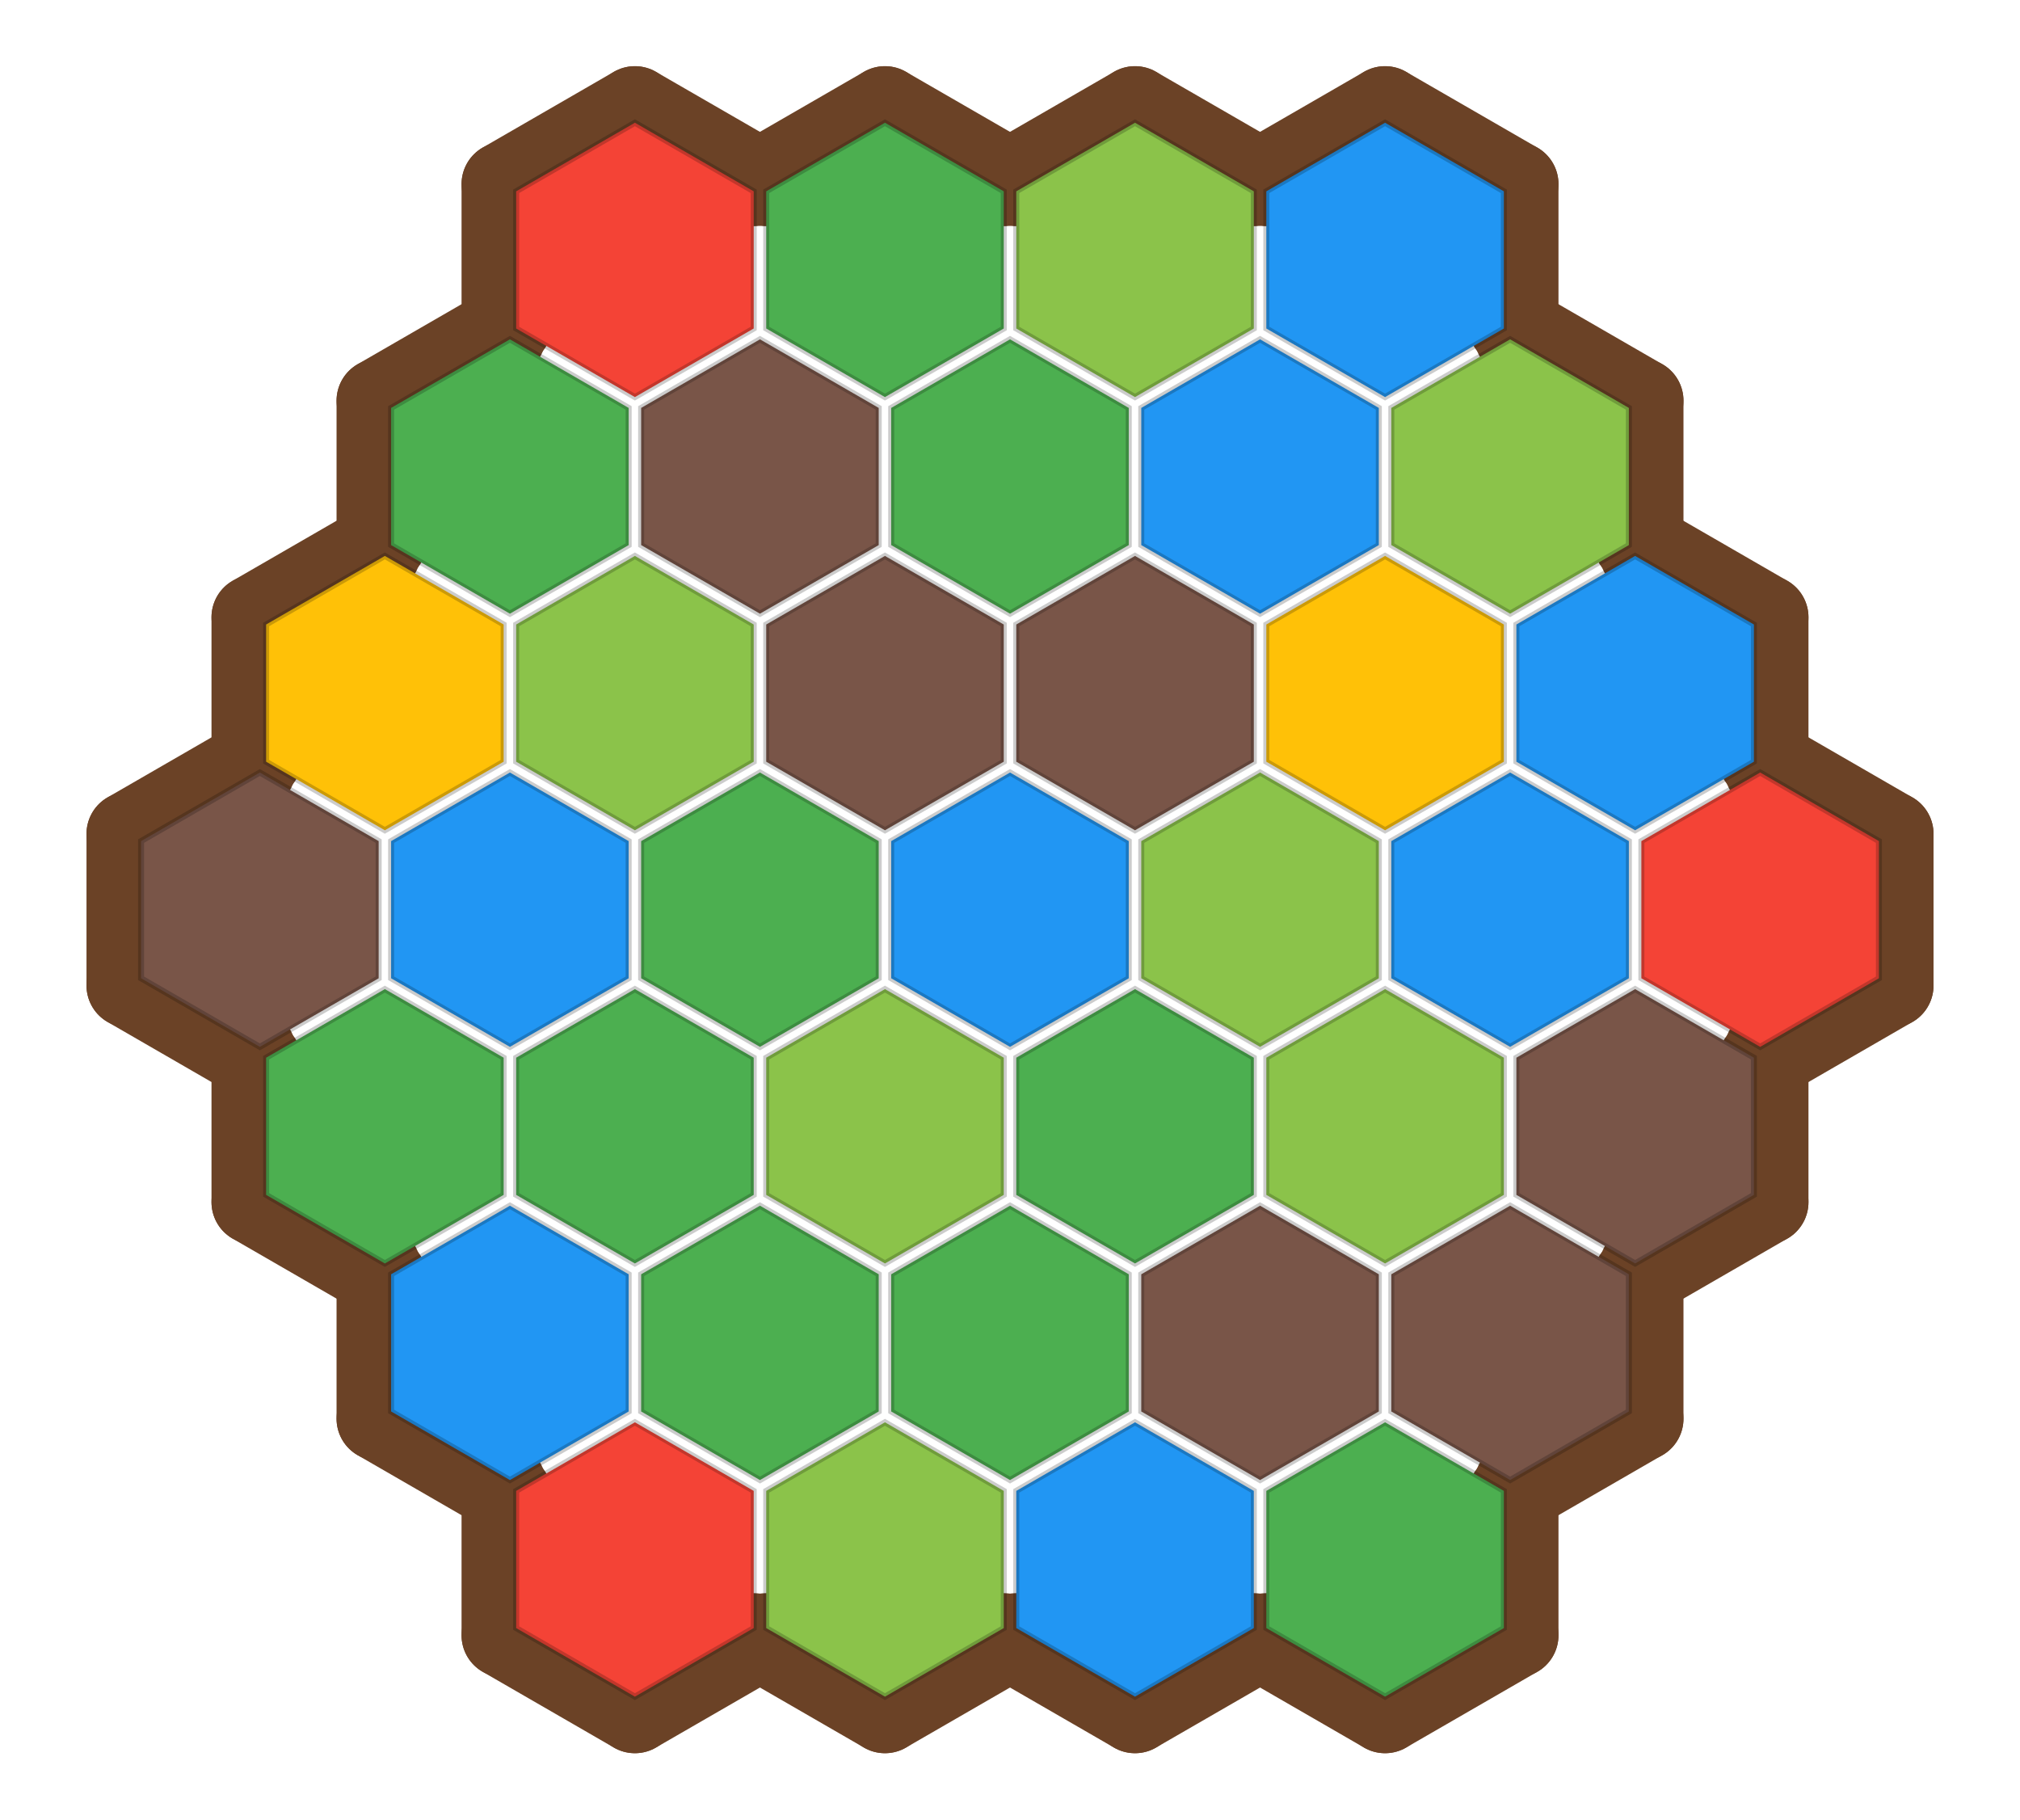
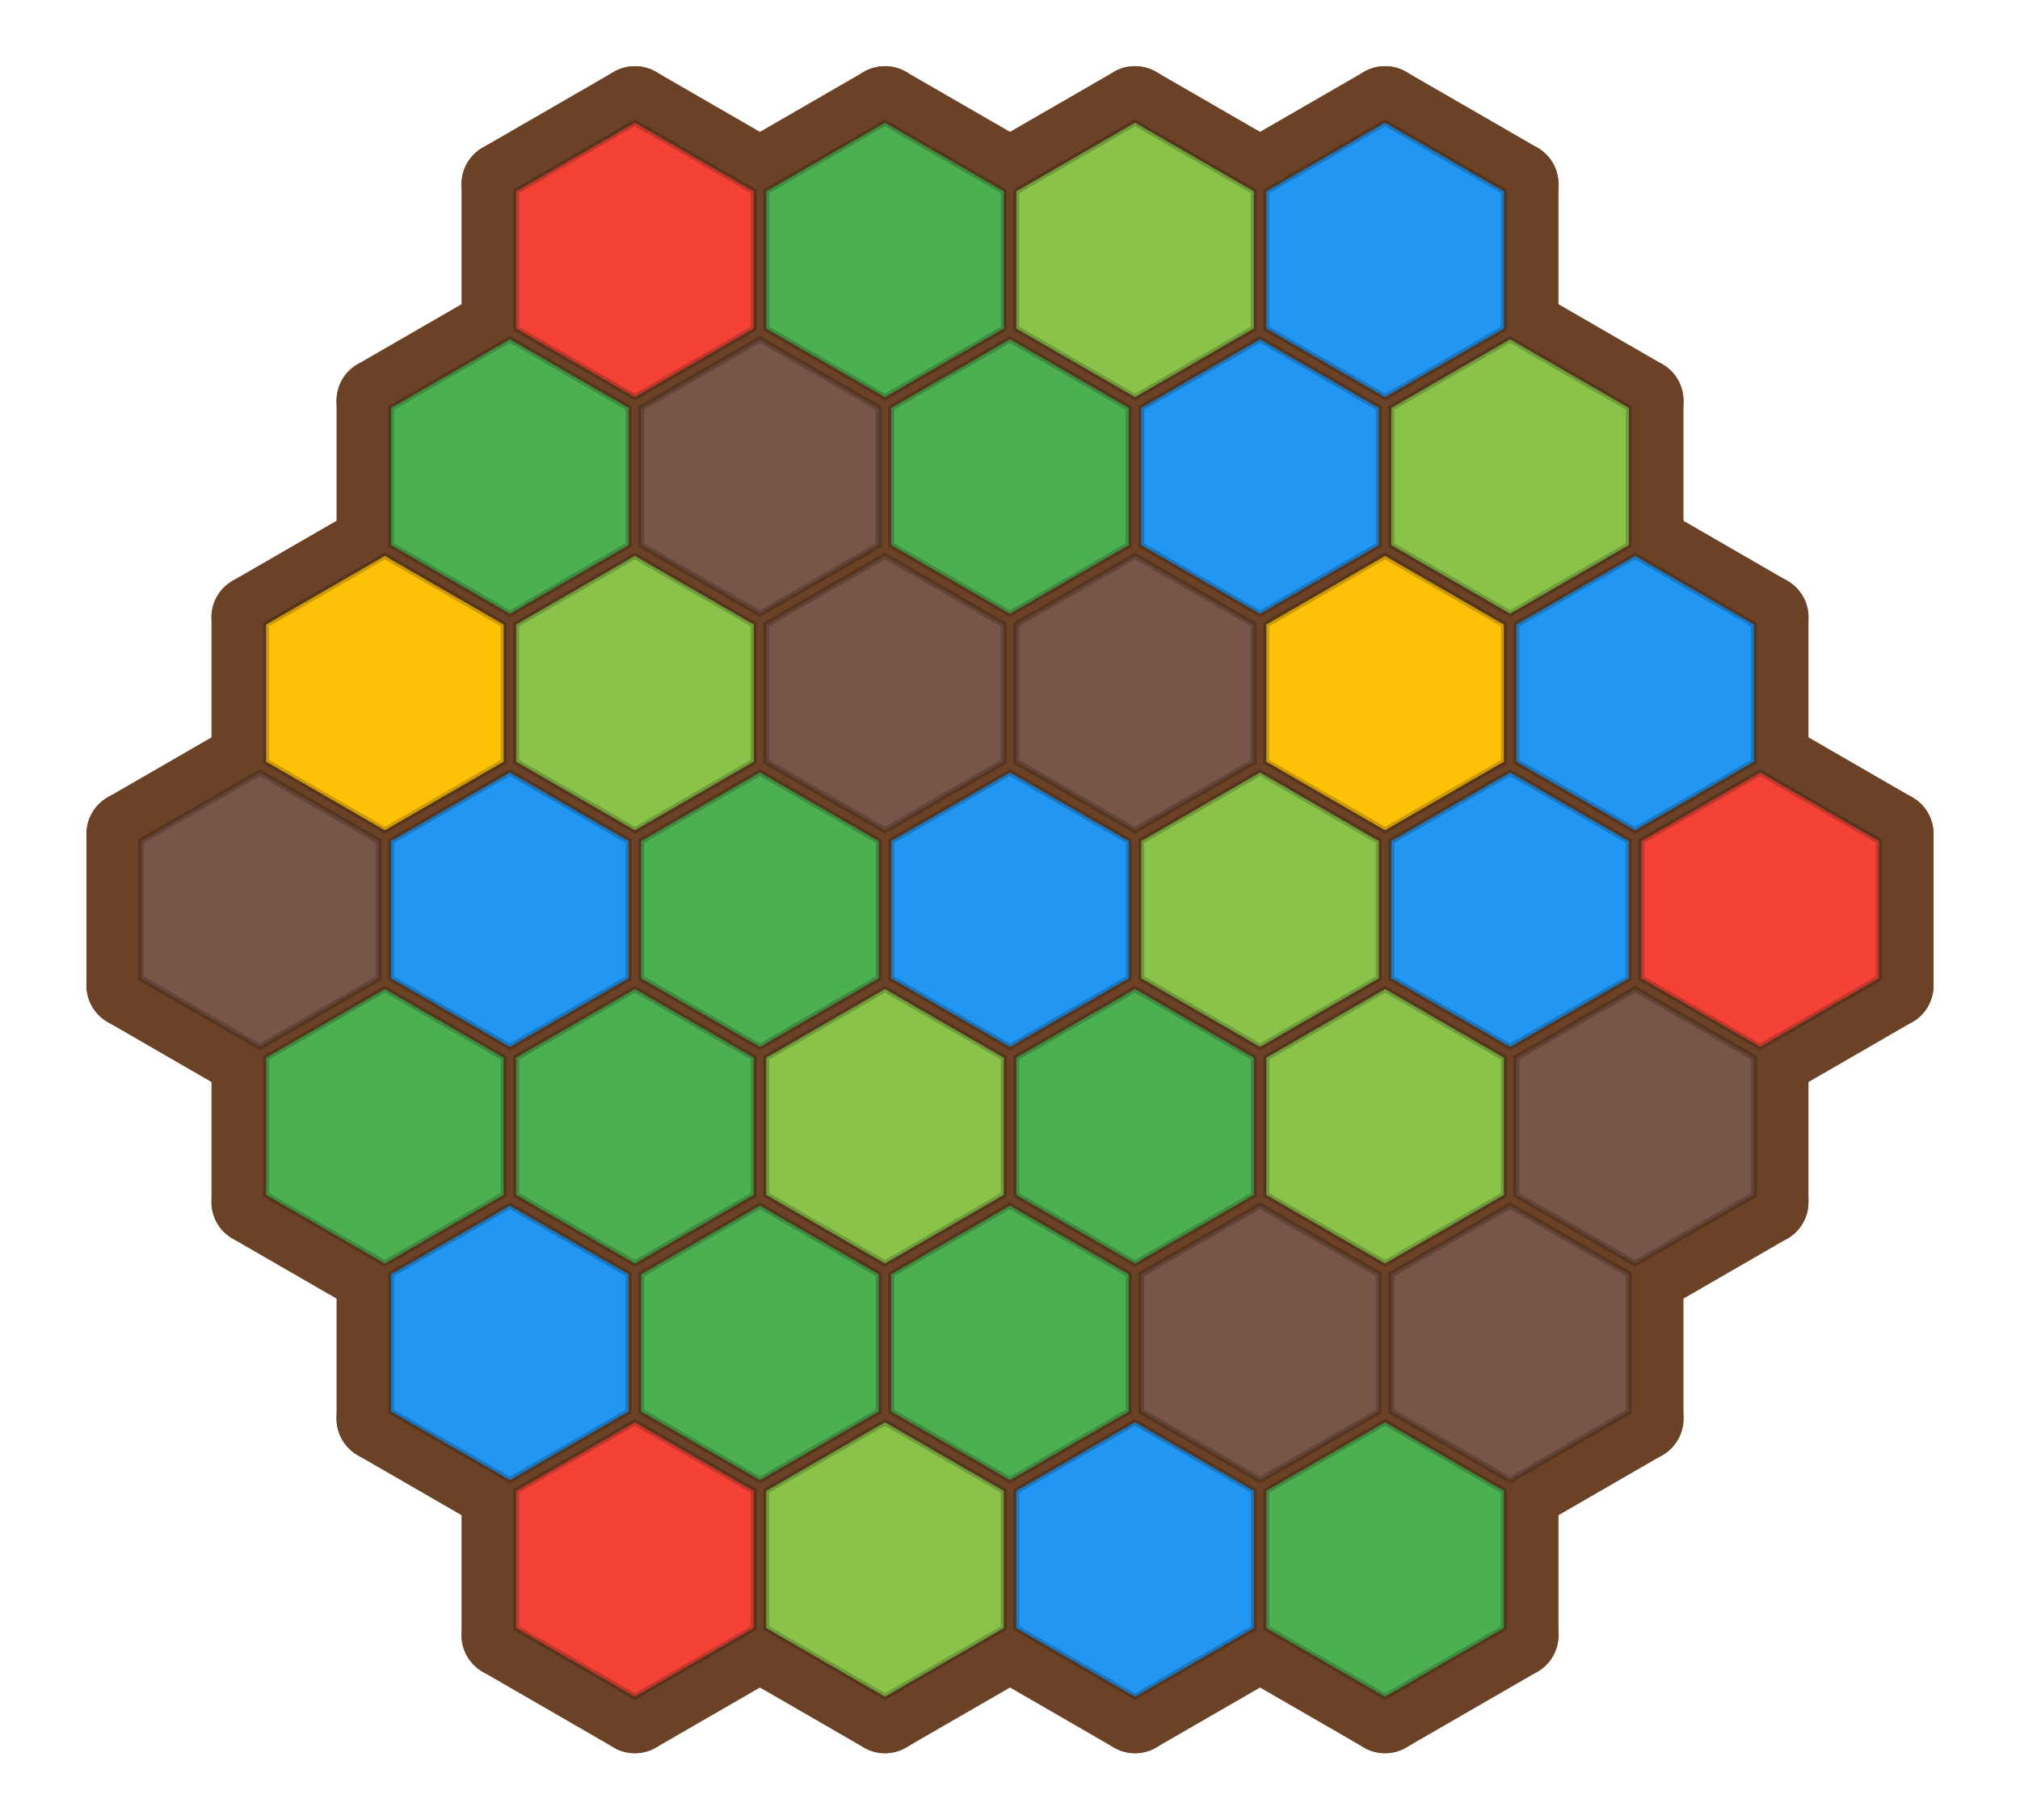
<svg xmlns="http://www.w3.org/2000/svg" viewBox="0 0 335.815 302.4" width="335.815" height="302.4">
+   <g fill="#6b4226">
+     <polygon points="190.36,138.24 190.36,164.16 167.91,177.12 145.46,164.16 145.46,138.24 167.91,125.28" />
+     <polygon points="211.14,174.24 211.14,200.16 188.69,213.12 166.24,200.16 166.24,174.24 188.69,161.28" />
+     <polygon points="231.92,138.24 231.92,164.16 209.48,177.12 187.03,164.16 187.03,138.24 209.48,125.28" />
+     <polygon points="211.14,102.24 211.14,128.16 188.69,141.12 166.24,128.16 166.24,102.24 188.69,89.28" />
+     <polygon points="169.57,102.24 169.57,128.16 147.12,141.12 124.68,128.16 124.68,102.24 147.12,89.28" />
+     <polygon points="148.79,138.24 148.79,164.16 126.34,177.12 103.89,164.16 103.89,138.24 126.34,125.28" />
+     <polygon points="169.57,174.24 169.57,200.16 147.12,213.12 124.68,200.16 124.68,174.24 147.12,161.28" />
+     <polygon points="190.36,210.24 190.36,236.16 167.91,249.12 145.46,236.16 145.46,210.24 167.91,197.28" />
+     <polygon points="231.92,210.24 231.92,236.16 209.48,249.12 187.03,236.16 187.03,210.24 209.48,197.28" />
+     <polygon points="252.71,174.24 252.71,200.16 230.26,213.12 207.81,200.16 207.81,174.24 230.26,161.28" />
+     <polygon points="273.49,138.24 273.49,164.16 251.05,177.12 228.60,164.16 228.60,138.24 251.05,125.28" />
+     <polygon points="252.71,102.24 252.71,128.16 230.26,141.12 207.81,128.16 207.81,102.24 230.26,89.28" />
+     <polygon points="231.92,66.24 231.92,92.16 209.48,105.12 187.03,92.16 187.03,66.24 209.48,53.28" />
+     <polygon points="190.36,66.24 190.36,92.16 167.91,105.12 145.46,92.16 145.46,66.24 167.91,53.28" />
+     <polygon points="148.79,66.24 148.79,92.16 126.34,105.12 103.89,92.16 103.89,66.24 126.34,53.28" />
+     <polygon points="128.00,102.24 128.00,128.16 105.55,141.12 83.11,128.16 83.11,102.24 105.55,89.28" />
+     <polygon points="107.22,138.24 107.22,164.16 84.77,177.12 62.32,164.16 62.32,138.24 84.77,125.28" />
+     <polygon points="128.00,174.24 128.00,200.16 105.55,213.12 83.11,200.16 83.11,174.24 105.55,161.28" />
+     <polygon points="148.79,210.24 148.79,236.16 126.34,249.12 103.89,236.16 103.89,210.24 126.34,197.28" />
+     <polygon points="211.14,246.24 211.14,272.16 188.69,285.12 166.24,272.16 166.24,246.24 188.69,233.28" />
+     <polygon points="252.71,246.24 252.71,272.16 230.26,285.12 207.81,272.16 207.81,246.24 230.26,233.28" />
+     <polygon points="273.49,210.24 273.49,236.16 251.05,249.12 228.60,236.16 228.60,210.24 251.05,197.28" />
+     <polygon points="294.28,174.24 294.28,200.16 271.83,213.12 249.38,200.16 249.38,174.24 271.83,161.28" />
+     <polygon points="315.06,138.24 315.06,164.16 292.62,177.12 270.17,164.16 270.17,138.24 292.62,125.28" />
+     <polygon points="294.28,102.24 294.28,128.16 271.83,141.12 249.38,128.16 249.38,102.24 271.83,89.28" />
+     <polygon points="273.49,66.24 273.49,92.16 251.05,105.12 228.60,92.16 228.60,66.24 251.05,53.28" />
+     <polygon points="252.71,30.24 252.71,56.16 230.26,69.12 207.81,56.16 207.81,30.24 230.26,17.28" />
+     <polygon points="211.14,30.24 211.14,56.16 188.69,69.12 166.24,56.16 166.24,30.24 188.69,17.28" />
+     <polygon points="169.57,30.24 169.57,56.16 147.12,69.12 124.68,56.16 124.68,30.24 147.12,17.28" />
+     <polygon points="128.00,30.24 128.00,56.16 105.55,69.12 83.11,56.16 83.11,30.24 105.55,17.28" />
+     <polygon points="107.22,66.24 107.22,92.16 84.77,105.12 62.32,92.16 62.32,66.24 84.77,53.28" />
+     <polygon points="86.43,102.24 86.43,128.16 63.98,141.12 41.54,128.16 41.54,102.24 63.98,89.28" />
+     <polygon points="65.65,138.24 65.65,164.16 43.20,177.12 20.75,164.16 20.75,138.24 43.20,125.28" />
+     <polygon points="86.43,174.24 86.43,200.16 63.98,213.12 41.54,200.16 41.54,174.24 63.98,161.28" />
+     <polygon points="107.22,210.24 107.22,236.16 84.77,249.12 62.32,236.16 62.32,210.24 84.77,197.28" />
+     <polygon points="128.00,246.24 128.00,272.16 105.55,285.12 83.11,272.16 83.11,246.24 105.55,233.28" />
+     <polygon points="169.57,246.24 169.57,272.16 147.12,285.12 124.68,272.16 124.68,246.24 147.12,233.28" />
+   </g>
  <g fill="none" stroke="#6b4226" stroke-width="14" stroke-linecap="round" stroke-linejoin="round">
    <line x1="210.52" y1="271.80" x2="188.69" y2="284.40" />
    <line x1="188.69" y1="284.40" x2="166.87" y2="271.80" />
    <line x1="252.09" y1="246.60" x2="252.09" y2="271.80" />
    <line x1="252.09" y1="271.80" x2="230.26" y2="284.40" />
    <line x1="230.26" y1="284.40" x2="208.44" y2="271.80" />
    <line x1="272.87" y1="210.60" x2="272.87" y2="235.80" />
    <line x1="272.87" y1="235.80" x2="251.05" y2="248.40" />
    <line x1="293.65" y1="174.60" x2="293.65" y2="199.80" />
    <line x1="293.65" y1="199.80" x2="271.83" y2="212.40" />
    <line x1="314.44" y1="138.60" x2="314.44" y2="163.80" />
    <line x1="314.44" y1="163.80" x2="292.62" y2="176.40" />
    <line x1="292.62" y1="126.00" x2="314.44" y2="138.60" />
    <line x1="293.65" y1="102.60" x2="293.65" y2="127.80" />
    <line x1="271.83" y1="90.00" x2="293.65" y2="102.60" />
    <line x1="272.87" y1="66.60" x2="272.87" y2="91.80" />
    <line x1="251.05" y1="54.00" x2="272.87" y2="66.60" />
    <line x1="252.09" y1="30.60" x2="252.09" y2="55.80" />
    <line x1="208.44" y1="30.60" x2="230.26" y2="18.00" />
    <line x1="230.26" y1="18.00" x2="252.09" y2="30.60" />
    <line x1="166.87" y1="30.60" x2="188.69" y2="18.00" />
    <line x1="188.69" y1="18.00" x2="210.52" y2="30.60" />
    <line x1="125.30" y1="30.60" x2="147.12" y2="18.00" />
    <line x1="147.12" y1="18.00" x2="168.95" y2="30.60" />
    <line x1="83.73" y1="55.80" x2="83.73" y2="30.60" />
    <line x1="83.73" y1="30.60" x2="105.55" y2="18.00" />
    <line x1="105.55" y1="18.00" x2="127.38" y2="30.60" />
    <line x1="62.95" y1="91.80" x2="62.95" y2="66.60" />
    <line x1="62.95" y1="66.60" x2="84.77" y2="54.00" />
    <line x1="42.16" y1="127.80" x2="42.16" y2="102.60" />
    <line x1="42.16" y1="102.60" x2="63.98" y2="90.00" />
    <line x1="43.20" y1="176.40" x2="21.38" y2="163.80" />
    <line x1="21.38" y1="163.80" x2="21.38" y2="138.60" />
    <line x1="21.38" y1="138.60" x2="43.20" y2="126.00" />
    <line x1="63.98" y1="212.40" x2="42.16" y2="199.80" />
    <line x1="42.16" y1="199.80" x2="42.16" y2="174.60" />
    <line x1="84.77" y1="248.40" x2="62.95" y2="235.80" />
    <line x1="62.95" y1="235.80" x2="62.95" y2="210.60" />
    <line x1="127.38" y1="271.80" x2="105.55" y2="284.40" />
    <line x1="105.55" y1="284.40" x2="83.73" y2="271.80" />
    <line x1="83.73" y1="271.80" x2="83.73" y2="246.60" />
    <line x1="168.95" y1="271.80" x2="147.12" y2="284.40" />
    <line x1="147.12" y1="284.40" x2="125.30" y2="271.80" />
  </g>
  <polygon points="187.65,139.80 187.65,162.60 167.91,174.00 148.16,162.60 148.16,139.80 167.91,128.40" fill="#2196F3" stroke="rgba(0,0,0,0.2)" stroke-width="1" data-sq="0,0" class="board-cell" />
  <polygon points="208.44,175.80 208.44,198.60 188.69,210.00 168.95,198.60 168.95,175.80 188.69,164.40" fill="#4CAF50" stroke="rgba(0,0,0,0.2)" stroke-width="1" data-sq="0,1" class="board-cell" />
  <polygon points="229.22,139.80 229.22,162.60 209.48,174.00 189.73,162.60 189.73,139.80 209.48,128.40" fill="#8BC34A" stroke="rgba(0,0,0,0.2)" stroke-width="1" data-sq="1,0" class="board-cell" />
  <polygon points="208.44,103.80 208.44,126.60 188.69,138.00 168.95,126.60 168.95,103.80 188.69,92.40" fill="#795548" stroke="rgba(0,0,0,0.2)" stroke-width="1" data-sq="1,-1" class="board-cell" />
  <polygon points="166.87,103.80 166.87,126.60 147.12,138.00 127.38,126.60 127.38,103.80 147.12,92.40" fill="#795548" stroke="rgba(0,0,0,0.2)" stroke-width="1" data-sq="0,-1" class="board-cell" />
  <polygon points="146.08,139.80 146.08,162.60 126.34,174.00 106.59,162.60 106.59,139.80 126.34,128.40" fill="#4CAF50" stroke="rgba(0,0,0,0.2)" stroke-width="1" data-sq="-1,0" class="board-cell" />
  <polygon points="166.87,175.80 166.87,198.60 147.12,210.00 127.38,198.60 127.38,175.80 147.12,164.40" fill="#8BC34A" stroke="rgba(0,0,0,0.2)" stroke-width="1" data-sq="-1,1" class="board-cell" />
  <polygon points="187.65,211.80 187.65,234.60 167.91,246.00 148.16,234.60 148.16,211.80 167.91,200.40" fill="#4CAF50" stroke="rgba(0,0,0,0.2)" stroke-width="1" data-sq="-1,2" class="board-cell" />
  <polygon points="229.22,211.80 229.22,234.60 209.48,246.00 189.73,234.60 189.73,211.80 209.48,200.40" fill="#795548" stroke="rgba(0,0,0,0.2)" stroke-width="1" data-sq="0,2" class="board-cell" />
  <polygon points="250.01,175.80 250.01,198.60 230.26,210.00 210.52,198.60 210.52,175.80 230.26,164.40" fill="#8BC34A" stroke="rgba(0,0,0,0.2)" stroke-width="1" data-sq="1,1" class="board-cell" />
  <polygon points="270.79,139.80 270.79,162.60 251.05,174.00 231.30,162.60 231.30,139.80 251.05,128.40" fill="#2196F3" stroke="rgba(0,0,0,0.2)" stroke-width="1" data-sq="2,0" class="board-cell" />
  <polygon points="250.01,103.80 250.01,126.60 230.26,138.00 210.52,126.60 210.52,103.80 230.26,92.40" fill="#FFC107" stroke="rgba(0,0,0,0.2)" stroke-width="1" data-sq="2,-1" class="board-cell" />
  <polygon points="229.22,67.80 229.22,90.60 209.48,102.00 189.73,90.60 189.73,67.80 209.48,56.40" fill="#2196F3" stroke="rgba(0,0,0,0.2)" stroke-width="1" data-sq="2,-2" class="board-cell" />
  <polygon points="187.65,67.80 187.65,90.60 167.91,102.00 148.16,90.60 148.16,67.80 167.91,56.40" fill="#4CAF50" stroke="rgba(0,0,0,0.2)" stroke-width="1" data-sq="1,-2" class="board-cell" />
  <polygon points="146.08,67.80 146.08,90.60 126.34,102.00 106.59,90.60 106.59,67.80 126.34,56.40" fill="#795548" stroke="rgba(0,0,0,0.2)" stroke-width="1" data-sq="0,-2" class="board-cell" />
  <polygon points="125.30,103.80 125.30,126.60 105.55,138.00 85.81,126.60 85.81,103.80 105.55,92.40" fill="#8BC34A" stroke="rgba(0,0,0,0.2)" stroke-width="1" data-sq="-1,-1" class="board-cell" />
  <polygon points="104.51,139.80 104.51,162.60 84.77,174.00 65.02,162.60 65.02,139.80 84.77,128.40" fill="#2196F3" stroke="rgba(0,0,0,0.2)" stroke-width="1" data-sq="-2,0" class="board-cell" />
  <polygon points="125.30,175.80 125.30,198.60 105.55,210.00 85.81,198.60 85.81,175.80 105.55,164.40" fill="#4CAF50" stroke="rgba(0,0,0,0.2)" stroke-width="1" data-sq="-2,1" class="board-cell" />
  <polygon points="146.08,211.80 146.08,234.60 126.34,246.00 106.59,234.60 106.59,211.80 126.34,200.40" fill="#4CAF50" stroke="rgba(0,0,0,0.2)" stroke-width="1" data-sq="-2,2" class="board-cell" />
  <polygon points="208.44,247.80 208.44,270.60 188.69,282.00 168.95,270.60 168.95,247.80 188.69,236.40" fill="#2196F3" stroke="rgba(0,0,0,0.2)" stroke-width="1" data-sq="-1,3" class="board-cell" />
  <polygon points="250.01,247.80 250.01,270.60 230.26,282.00 210.52,270.60 210.52,247.80 230.26,236.40" fill="#4CAF50" stroke="rgba(0,0,0,0.2)" stroke-width="1" data-sq="0,3" class="board-cell" />
  <polygon points="270.79,211.80 270.79,234.60 251.05,246.00 231.30,234.60 231.30,211.80 251.05,200.40" fill="#795548" stroke="rgba(0,0,0,0.2)" stroke-width="1" data-sq="1,2" class="board-cell" />
  <polygon points="291.58,175.80 291.58,198.60 271.83,210.00 252.09,198.60 252.09,175.80 271.83,164.40" fill="#795548" stroke="rgba(0,0,0,0.2)" stroke-width="1" data-sq="2,1" class="board-cell" />
  <polygon points="312.36,139.80 312.36,162.60 292.62,174.00 272.87,162.60 272.87,139.80 292.62,128.40" fill="#F44336" stroke="rgba(0,0,0,0.2)" stroke-width="1" data-sq="3,0" class="board-cell" />
  <polygon points="291.58,103.80 291.58,126.60 271.83,138.00 252.09,126.60 252.09,103.80 271.83,92.40" fill="#2196F3" stroke="rgba(0,0,0,0.2)" stroke-width="1" data-sq="3,-1" class="board-cell" />
  <polygon points="270.79,67.80 270.79,90.60 251.05,102.00 231.30,90.60 231.30,67.80 251.05,56.40" fill="#8BC34A" stroke="rgba(0,0,0,0.2)" stroke-width="1" data-sq="3,-2" class="board-cell" />
  <polygon points="250.01,31.80 250.01,54.60 230.26,66.00 210.52,54.60 210.52,31.80 230.26,20.40" fill="#2196F3" stroke="rgba(0,0,0,0.2)" stroke-width="1" data-sq="3,-3" class="board-cell" />
  <polygon points="208.44,31.80 208.44,54.60 188.69,66.00 168.95,54.60 168.95,31.80 188.69,20.40" fill="#8BC34A" stroke="rgba(0,0,0,0.2)" stroke-width="1" data-sq="2,-3" class="board-cell" />
  <polygon points="166.87,31.80 166.87,54.60 147.12,66.00 127.38,54.60 127.38,31.80 147.12,20.40" fill="#4CAF50" stroke="rgba(0,0,0,0.2)" stroke-width="1" data-sq="1,-3" class="board-cell" />
  <polygon points="125.30,31.80 125.30,54.60 105.55,66.00 85.81,54.60 85.81,31.80 105.55,20.40" fill="#F44336" stroke="rgba(0,0,0,0.2)" stroke-width="1" data-sq="0,-3" class="board-cell" />
  <polygon points="104.51,67.80 104.51,90.60 84.77,102.00 65.02,90.60 65.02,67.80 84.77,56.40" fill="#4CAF50" stroke="rgba(0,0,0,0.2)" stroke-width="1" data-sq="-1,-2" class="board-cell" />
  <polygon points="83.73,103.80 83.73,126.60 63.98,138.00 44.24,126.60 44.24,103.80 63.98,92.40" fill="#FFC107" stroke="rgba(0,0,0,0.2)" stroke-width="1" data-sq="-2,-1" class="board-cell" />
  <polygon points="62.95,139.80 62.95,162.60 43.20,174.00 23.45,162.60 23.45,139.80 43.20,128.40" fill="#795548" stroke="rgba(0,0,0,0.2)" stroke-width="1" data-sq="-3,0" class="board-cell" />
  <polygon points="83.73,175.80 83.73,198.60 63.98,210.00 44.24,198.60 44.24,175.80 63.98,164.40" fill="#4CAF50" stroke="rgba(0,0,0,0.2)" stroke-width="1" data-sq="-3,1" class="board-cell" />
  <polygon points="104.51,211.80 104.51,234.60 84.77,246.00 65.02,234.60 65.02,211.80 84.77,200.40" fill="#2196F3" stroke="rgba(0,0,0,0.2)" stroke-width="1" data-sq="-3,2" class="board-cell" />
  <polygon points="125.30,247.80 125.30,270.60 105.55,282.00 85.81,270.60 85.81,247.80 105.55,236.40" fill="#F44336" stroke="rgba(0,0,0,0.2)" stroke-width="1" data-sq="-3,3" class="board-cell" />
  <polygon points="166.87,247.80 166.87,270.60 147.12,282.00 127.38,270.60 127.38,247.80 147.12,236.40" fill="#8BC34A" stroke="rgba(0,0,0,0.2)" stroke-width="1" data-sq="-2,3" class="board-cell" />
</svg>
